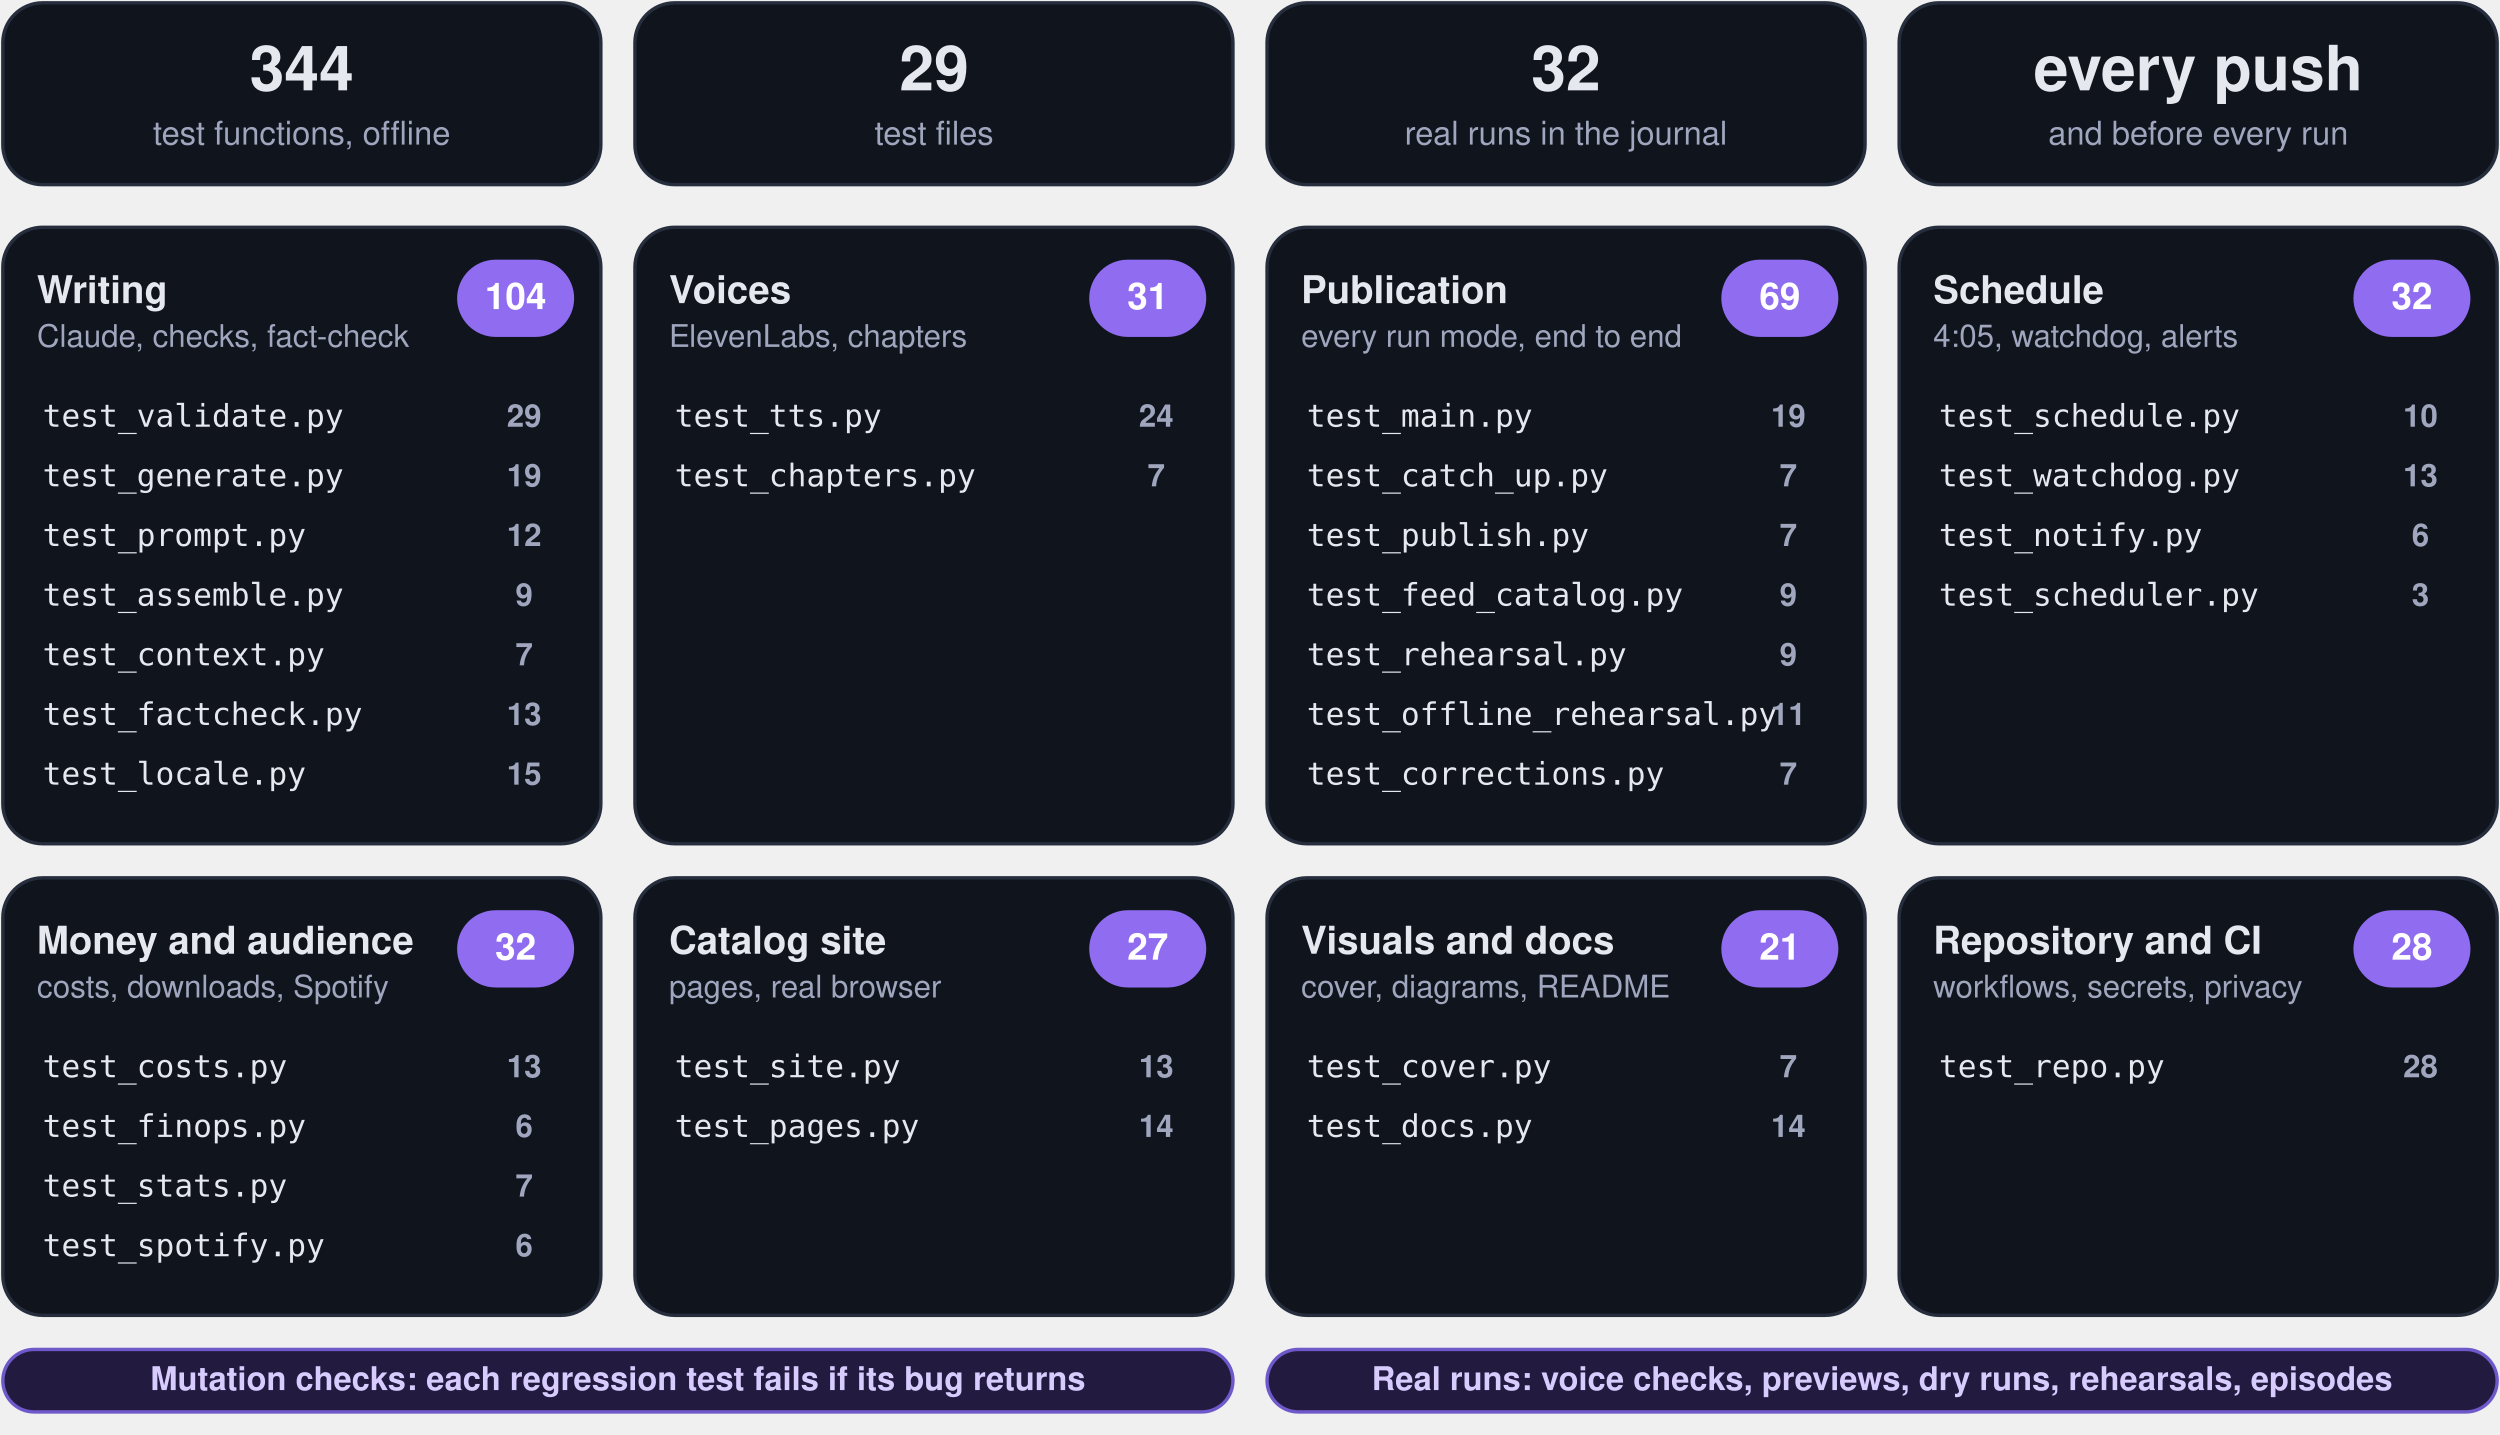
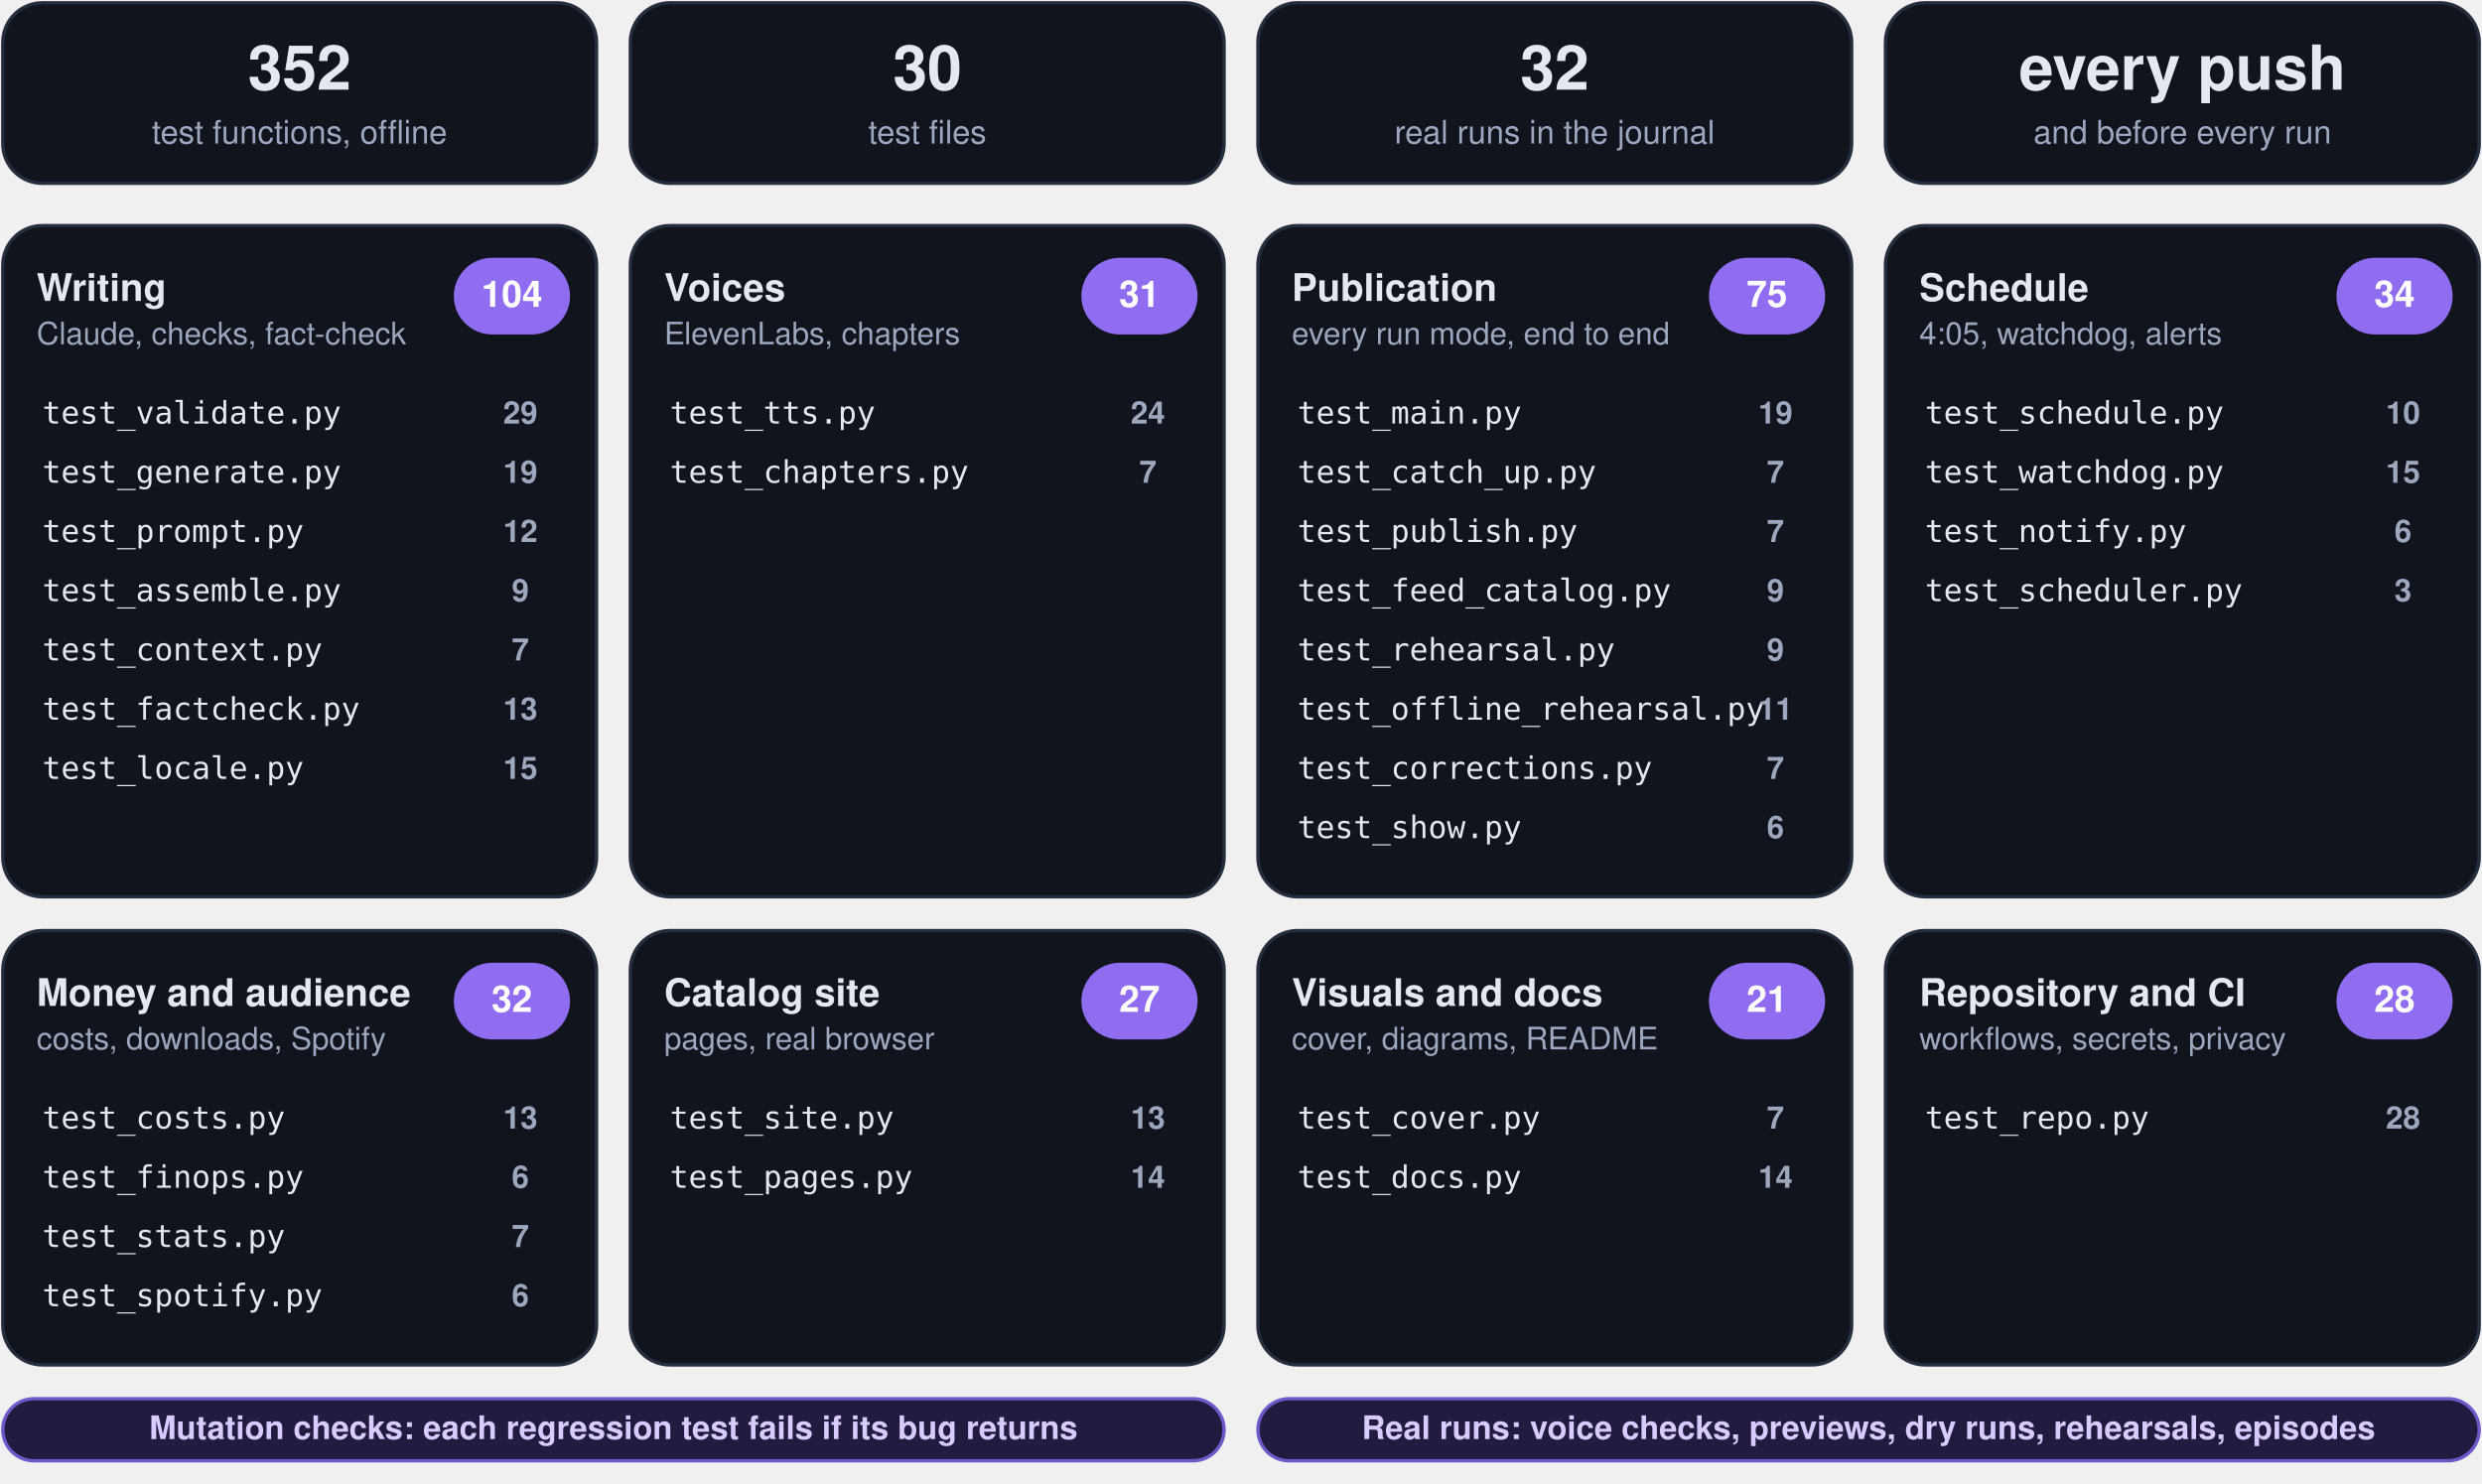
- <svg xmlns="http://www.w3.org/2000/svg" viewBox="0 0 880 505" width="880" height="505" role="img" aria-label="Test plan: 344 offline tests in 29 files">
+ <svg xmlns="http://www.w3.org/2000/svg" viewBox="0 0 880 526" width="880" height="526" role="img" aria-label="Test plan: 352 offline tests in 30 files">
  <g class="box">
    <rect x="1.0" y="1.0" width="210.5" height="64.0" rx="14" fill="#0f141d" stroke="#262d3d" stroke-width="1.2" class="frame" />
-     <text x="106.2" y="31.8" font-family="-apple-system, BlinkMacSystemFont, 'Segoe UI', Helvetica, Arial, sans-serif" font-size="22" font-weight="750" fill="#e6e8f0" text-anchor="middle">344</text>
+     <text x="106.2" y="31.8" font-family="-apple-system, BlinkMacSystemFont, 'Segoe UI', Helvetica, Arial, sans-serif" font-size="22" font-weight="750" fill="#e6e8f0" text-anchor="middle">352</text>
    <text x="106.2" y="50.9" font-family="-apple-system, BlinkMacSystemFont, 'Segoe UI', Helvetica, Arial, sans-serif" font-size="11.5" font-weight="500" fill="#a0a6bd" text-anchor="middle">test functions, offline</text>
  </g>
  <g class="box">
    <rect x="223.5" y="1.0" width="210.5" height="64.0" rx="14" fill="#0f141d" stroke="#262d3d" stroke-width="1.2" class="frame" />
-     <text x="328.8" y="31.8" font-family="-apple-system, BlinkMacSystemFont, 'Segoe UI', Helvetica, Arial, sans-serif" font-size="22" font-weight="750" fill="#e6e8f0" text-anchor="middle">29</text>
+     <text x="328.8" y="31.8" font-family="-apple-system, BlinkMacSystemFont, 'Segoe UI', Helvetica, Arial, sans-serif" font-size="22" font-weight="750" fill="#e6e8f0" text-anchor="middle">30</text>
    <text x="328.8" y="50.9" font-family="-apple-system, BlinkMacSystemFont, 'Segoe UI', Helvetica, Arial, sans-serif" font-size="11.5" font-weight="500" fill="#a0a6bd" text-anchor="middle">test files</text>
  </g>
  <g class="box">
    <rect x="446.0" y="1.0" width="210.5" height="64.0" rx="14" fill="#0f141d" stroke="#262d3d" stroke-width="1.2" class="frame" />
    <text x="551.2" y="31.8" font-family="-apple-system, BlinkMacSystemFont, 'Segoe UI', Helvetica, Arial, sans-serif" font-size="22" font-weight="750" fill="#e6e8f0" text-anchor="middle">32</text>
    <text x="551.2" y="50.9" font-family="-apple-system, BlinkMacSystemFont, 'Segoe UI', Helvetica, Arial, sans-serif" font-size="11.5" font-weight="500" fill="#a0a6bd" text-anchor="middle">real runs in the journal</text>
  </g>
  <g class="box">
    <rect x="668.5" y="1.0" width="210.5" height="64.0" rx="14" fill="#0f141d" stroke="#262d3d" stroke-width="1.2" class="frame" />
    <text x="773.8" y="31.8" font-family="-apple-system, BlinkMacSystemFont, 'Segoe UI', Helvetica, Arial, sans-serif" font-size="22" font-weight="750" fill="#e6e8f0" text-anchor="middle">every push</text>
    <text x="773.8" y="50.9" font-family="-apple-system, BlinkMacSystemFont, 'Segoe UI', Helvetica, Arial, sans-serif" font-size="11.5" font-weight="500" fill="#a0a6bd" text-anchor="middle">and before every run</text>
  </g>
-   <rect x="1.0" y="80.0" width="210.5" height="217.0" rx="14" fill="#0f141d" stroke="#262d3d" stroke-width="1.2" />
+   <rect x="1.0" y="80.0" width="210.5" height="238.0" rx="14" fill="#0f141d" stroke="#262d3d" stroke-width="1.2" />
  <g class="box">
    <rect x="9.0" y="90.0" width="152.5" height="40.0" rx="12" fill="none" stroke="none" stroke-width="1.2" class="frame" />
    <text x="13.0" y="106.7" font-family="-apple-system, BlinkMacSystemFont, 'Segoe UI', Helvetica, Arial, sans-serif" font-size="13.5" font-weight="700" fill="#e6e8f0" text-anchor="start">Writing</text>
    <text x="13.0" y="122.1" font-family="-apple-system, BlinkMacSystemFont, 'Segoe UI', Helvetica, Arial, sans-serif" font-size="11" font-weight="400" fill="#a0a6bd" text-anchor="start">Claude, checks, fact-check</text>
  </g>
  <g class="box">
    <rect x="161.5" y="92.0" width="40.0" height="26.0" rx="13" fill="#8f6cf0" stroke="#8f6cf0" stroke-width="1.2" class="frame" />
    <text x="181.5" y="108.8" font-family="-apple-system, BlinkMacSystemFont, 'Segoe UI', Helvetica, Arial, sans-serif" font-size="13" font-weight="700" fill="#ffffff" text-anchor="middle">104</text>
  </g>
  <g class="box">
    <rect x="11.0" y="138.0" width="190.5" height="18.0" rx="12" fill="none" stroke="none" stroke-width="1.2" class="frame" />
    <text x="15.0" y="150.2" font-family="ui-monospace, SFMono-Regular, Menlo, Consolas, monospace" font-size="11" font-weight="500" fill="#e6e8f0" text-anchor="start">test_validate.py</text>
  </g>
  <g class="box">
    <rect x="167.5" y="138.0" width="34.0" height="18.0" rx="12" fill="none" stroke="none" stroke-width="1.2" class="frame" />
    <text x="184.5" y="150.2" font-family="-apple-system, BlinkMacSystemFont, 'Segoe UI', Helvetica, Arial, sans-serif" font-size="11" font-weight="700" fill="#a0a6bd" text-anchor="middle">29</text>
  </g>
  <g class="box">
    <rect x="11.0" y="159.0" width="190.5" height="18.0" rx="12" fill="none" stroke="none" stroke-width="1.2" class="frame" />
    <text x="15.0" y="171.2" font-family="ui-monospace, SFMono-Regular, Menlo, Consolas, monospace" font-size="11" font-weight="500" fill="#e6e8f0" text-anchor="start">test_generate.py</text>
  </g>
  <g class="box">
    <rect x="167.5" y="159.0" width="34.0" height="18.0" rx="12" fill="none" stroke="none" stroke-width="1.2" class="frame" />
    <text x="184.5" y="171.2" font-family="-apple-system, BlinkMacSystemFont, 'Segoe UI', Helvetica, Arial, sans-serif" font-size="11" font-weight="700" fill="#a0a6bd" text-anchor="middle">19</text>
  </g>
  <g class="box">
    <rect x="11.0" y="180.0" width="190.5" height="18.0" rx="12" fill="none" stroke="none" stroke-width="1.2" class="frame" />
    <text x="15.0" y="192.2" font-family="ui-monospace, SFMono-Regular, Menlo, Consolas, monospace" font-size="11" font-weight="500" fill="#e6e8f0" text-anchor="start">test_prompt.py</text>
  </g>
  <g class="box">
    <rect x="167.5" y="180.0" width="34.0" height="18.0" rx="12" fill="none" stroke="none" stroke-width="1.2" class="frame" />
    <text x="184.5" y="192.2" font-family="-apple-system, BlinkMacSystemFont, 'Segoe UI', Helvetica, Arial, sans-serif" font-size="11" font-weight="700" fill="#a0a6bd" text-anchor="middle">12</text>
  </g>
  <g class="box">
    <rect x="11.0" y="201.0" width="190.5" height="18.0" rx="12" fill="none" stroke="none" stroke-width="1.2" class="frame" />
    <text x="15.0" y="213.2" font-family="ui-monospace, SFMono-Regular, Menlo, Consolas, monospace" font-size="11" font-weight="500" fill="#e6e8f0" text-anchor="start">test_assemble.py</text>
  </g>
  <g class="box">
    <rect x="167.5" y="201.0" width="34.0" height="18.0" rx="12" fill="none" stroke="none" stroke-width="1.2" class="frame" />
    <text x="184.5" y="213.2" font-family="-apple-system, BlinkMacSystemFont, 'Segoe UI', Helvetica, Arial, sans-serif" font-size="11" font-weight="700" fill="#a0a6bd" text-anchor="middle">9</text>
  </g>
  <g class="box">
    <rect x="11.0" y="222.0" width="190.5" height="18.0" rx="12" fill="none" stroke="none" stroke-width="1.2" class="frame" />
    <text x="15.0" y="234.2" font-family="ui-monospace, SFMono-Regular, Menlo, Consolas, monospace" font-size="11" font-weight="500" fill="#e6e8f0" text-anchor="start">test_context.py</text>
  </g>
  <g class="box">
    <rect x="167.5" y="222.0" width="34.0" height="18.0" rx="12" fill="none" stroke="none" stroke-width="1.2" class="frame" />
    <text x="184.5" y="234.2" font-family="-apple-system, BlinkMacSystemFont, 'Segoe UI', Helvetica, Arial, sans-serif" font-size="11" font-weight="700" fill="#a0a6bd" text-anchor="middle">7</text>
  </g>
  <g class="box">
    <rect x="11.0" y="243.0" width="190.5" height="18.0" rx="12" fill="none" stroke="none" stroke-width="1.2" class="frame" />
    <text x="15.0" y="255.2" font-family="ui-monospace, SFMono-Regular, Menlo, Consolas, monospace" font-size="11" font-weight="500" fill="#e6e8f0" text-anchor="start">test_factcheck.py</text>
  </g>
  <g class="box">
    <rect x="167.5" y="243.0" width="34.0" height="18.0" rx="12" fill="none" stroke="none" stroke-width="1.2" class="frame" />
    <text x="184.5" y="255.2" font-family="-apple-system, BlinkMacSystemFont, 'Segoe UI', Helvetica, Arial, sans-serif" font-size="11" font-weight="700" fill="#a0a6bd" text-anchor="middle">13</text>
  </g>
  <g class="box">
    <rect x="11.0" y="264.0" width="190.5" height="18.0" rx="12" fill="none" stroke="none" stroke-width="1.2" class="frame" />
    <text x="15.0" y="276.2" font-family="ui-monospace, SFMono-Regular, Menlo, Consolas, monospace" font-size="11" font-weight="500" fill="#e6e8f0" text-anchor="start">test_locale.py</text>
  </g>
  <g class="box">
    <rect x="167.5" y="264.0" width="34.0" height="18.0" rx="12" fill="none" stroke="none" stroke-width="1.2" class="frame" />
    <text x="184.5" y="276.2" font-family="-apple-system, BlinkMacSystemFont, 'Segoe UI', Helvetica, Arial, sans-serif" font-size="11" font-weight="700" fill="#a0a6bd" text-anchor="middle">15</text>
  </g>
-   <rect x="223.5" y="80.0" width="210.5" height="217.0" rx="14" fill="#0f141d" stroke="#262d3d" stroke-width="1.2" />
+   <rect x="223.5" y="80.0" width="210.5" height="238.0" rx="14" fill="#0f141d" stroke="#262d3d" stroke-width="1.2" />
  <g class="box">
    <rect x="231.5" y="90.0" width="152.5" height="40.0" rx="12" fill="none" stroke="none" stroke-width="1.2" class="frame" />
    <text x="235.5" y="106.7" font-family="-apple-system, BlinkMacSystemFont, 'Segoe UI', Helvetica, Arial, sans-serif" font-size="13.5" font-weight="700" fill="#e6e8f0" text-anchor="start">Voices</text>
    <text x="235.5" y="122.1" font-family="-apple-system, BlinkMacSystemFont, 'Segoe UI', Helvetica, Arial, sans-serif" font-size="11" font-weight="400" fill="#a0a6bd" text-anchor="start">ElevenLabs, chapters</text>
  </g>
  <g class="box">
    <rect x="384.0" y="92.0" width="40.0" height="26.0" rx="13" fill="#8f6cf0" stroke="#8f6cf0" stroke-width="1.2" class="frame" />
    <text x="404.0" y="108.8" font-family="-apple-system, BlinkMacSystemFont, 'Segoe UI', Helvetica, Arial, sans-serif" font-size="13" font-weight="700" fill="#ffffff" text-anchor="middle">31</text>
  </g>
  <g class="box">
    <rect x="233.5" y="138.0" width="190.5" height="18.0" rx="12" fill="none" stroke="none" stroke-width="1.2" class="frame" />
    <text x="237.5" y="150.2" font-family="ui-monospace, SFMono-Regular, Menlo, Consolas, monospace" font-size="11" font-weight="500" fill="#e6e8f0" text-anchor="start">test_tts.py</text>
  </g>
  <g class="box">
    <rect x="390.0" y="138.0" width="34.0" height="18.0" rx="12" fill="none" stroke="none" stroke-width="1.2" class="frame" />
    <text x="407.0" y="150.2" font-family="-apple-system, BlinkMacSystemFont, 'Segoe UI', Helvetica, Arial, sans-serif" font-size="11" font-weight="700" fill="#a0a6bd" text-anchor="middle">24</text>
  </g>
  <g class="box">
    <rect x="233.5" y="159.0" width="190.5" height="18.0" rx="12" fill="none" stroke="none" stroke-width="1.2" class="frame" />
    <text x="237.5" y="171.2" font-family="ui-monospace, SFMono-Regular, Menlo, Consolas, monospace" font-size="11" font-weight="500" fill="#e6e8f0" text-anchor="start">test_chapters.py</text>
  </g>
  <g class="box">
    <rect x="390.0" y="159.0" width="34.0" height="18.0" rx="12" fill="none" stroke="none" stroke-width="1.2" class="frame" />
    <text x="407.0" y="171.2" font-family="-apple-system, BlinkMacSystemFont, 'Segoe UI', Helvetica, Arial, sans-serif" font-size="11" font-weight="700" fill="#a0a6bd" text-anchor="middle">7</text>
  </g>
-   <rect x="446.0" y="80.0" width="210.5" height="217.0" rx="14" fill="#0f141d" stroke="#262d3d" stroke-width="1.2" />
+   <rect x="446.0" y="80.0" width="210.5" height="238.0" rx="14" fill="#0f141d" stroke="#262d3d" stroke-width="1.2" />
  <g class="box">
    <rect x="454.0" y="90.0" width="152.5" height="40.0" rx="12" fill="none" stroke="none" stroke-width="1.2" class="frame" />
    <text x="458.0" y="106.7" font-family="-apple-system, BlinkMacSystemFont, 'Segoe UI', Helvetica, Arial, sans-serif" font-size="13.5" font-weight="700" fill="#e6e8f0" text-anchor="start">Publication</text>
    <text x="458.0" y="122.1" font-family="-apple-system, BlinkMacSystemFont, 'Segoe UI', Helvetica, Arial, sans-serif" font-size="11" font-weight="400" fill="#a0a6bd" text-anchor="start">every run mode, end to end</text>
  </g>
  <g class="box">
    <rect x="606.5" y="92.0" width="40.0" height="26.0" rx="13" fill="#8f6cf0" stroke="#8f6cf0" stroke-width="1.2" class="frame" />
-     <text x="626.5" y="108.8" font-family="-apple-system, BlinkMacSystemFont, 'Segoe UI', Helvetica, Arial, sans-serif" font-size="13" font-weight="700" fill="#ffffff" text-anchor="middle">69</text>
+     <text x="626.5" y="108.8" font-family="-apple-system, BlinkMacSystemFont, 'Segoe UI', Helvetica, Arial, sans-serif" font-size="13" font-weight="700" fill="#ffffff" text-anchor="middle">75</text>
  </g>
  <g class="box">
    <rect x="456.0" y="138.0" width="190.5" height="18.0" rx="12" fill="none" stroke="none" stroke-width="1.2" class="frame" />
    <text x="460.0" y="150.2" font-family="ui-monospace, SFMono-Regular, Menlo, Consolas, monospace" font-size="11" font-weight="500" fill="#e6e8f0" text-anchor="start">test_main.py</text>
  </g>
  <g class="box">
    <rect x="612.5" y="138.0" width="34.0" height="18.0" rx="12" fill="none" stroke="none" stroke-width="1.2" class="frame" />
    <text x="629.5" y="150.2" font-family="-apple-system, BlinkMacSystemFont, 'Segoe UI', Helvetica, Arial, sans-serif" font-size="11" font-weight="700" fill="#a0a6bd" text-anchor="middle">19</text>
  </g>
  <g class="box">
    <rect x="456.0" y="159.0" width="190.5" height="18.0" rx="12" fill="none" stroke="none" stroke-width="1.2" class="frame" />
    <text x="460.0" y="171.2" font-family="ui-monospace, SFMono-Regular, Menlo, Consolas, monospace" font-size="11" font-weight="500" fill="#e6e8f0" text-anchor="start">test_catch_up.py</text>
  </g>
  <g class="box">
    <rect x="612.5" y="159.0" width="34.0" height="18.0" rx="12" fill="none" stroke="none" stroke-width="1.2" class="frame" />
    <text x="629.5" y="171.2" font-family="-apple-system, BlinkMacSystemFont, 'Segoe UI', Helvetica, Arial, sans-serif" font-size="11" font-weight="700" fill="#a0a6bd" text-anchor="middle">7</text>
  </g>
  <g class="box">
    <rect x="456.0" y="180.0" width="190.5" height="18.0" rx="12" fill="none" stroke="none" stroke-width="1.2" class="frame" />
    <text x="460.0" y="192.2" font-family="ui-monospace, SFMono-Regular, Menlo, Consolas, monospace" font-size="11" font-weight="500" fill="#e6e8f0" text-anchor="start">test_publish.py</text>
  </g>
  <g class="box">
    <rect x="612.5" y="180.0" width="34.0" height="18.0" rx="12" fill="none" stroke="none" stroke-width="1.2" class="frame" />
    <text x="629.5" y="192.2" font-family="-apple-system, BlinkMacSystemFont, 'Segoe UI', Helvetica, Arial, sans-serif" font-size="11" font-weight="700" fill="#a0a6bd" text-anchor="middle">7</text>
  </g>
  <g class="box">
    <rect x="456.0" y="201.0" width="190.5" height="18.0" rx="12" fill="none" stroke="none" stroke-width="1.2" class="frame" />
    <text x="460.0" y="213.2" font-family="ui-monospace, SFMono-Regular, Menlo, Consolas, monospace" font-size="11" font-weight="500" fill="#e6e8f0" text-anchor="start">test_feed_catalog.py</text>
  </g>
  <g class="box">
    <rect x="612.5" y="201.0" width="34.0" height="18.0" rx="12" fill="none" stroke="none" stroke-width="1.2" class="frame" />
    <text x="629.5" y="213.2" font-family="-apple-system, BlinkMacSystemFont, 'Segoe UI', Helvetica, Arial, sans-serif" font-size="11" font-weight="700" fill="#a0a6bd" text-anchor="middle">9</text>
  </g>
  <g class="box">
    <rect x="456.0" y="222.0" width="190.5" height="18.0" rx="12" fill="none" stroke="none" stroke-width="1.2" class="frame" />
    <text x="460.0" y="234.2" font-family="ui-monospace, SFMono-Regular, Menlo, Consolas, monospace" font-size="11" font-weight="500" fill="#e6e8f0" text-anchor="start">test_rehearsal.py</text>
  </g>
  <g class="box">
    <rect x="612.5" y="222.0" width="34.0" height="18.0" rx="12" fill="none" stroke="none" stroke-width="1.2" class="frame" />
    <text x="629.5" y="234.2" font-family="-apple-system, BlinkMacSystemFont, 'Segoe UI', Helvetica, Arial, sans-serif" font-size="11" font-weight="700" fill="#a0a6bd" text-anchor="middle">9</text>
  </g>
  <g class="box">
    <rect x="456.0" y="243.0" width="190.5" height="18.0" rx="12" fill="none" stroke="none" stroke-width="1.2" class="frame" />
    <text x="460.0" y="255.2" font-family="ui-monospace, SFMono-Regular, Menlo, Consolas, monospace" font-size="11" font-weight="500" fill="#e6e8f0" text-anchor="start">test_offline_rehearsal.py</text>
  </g>
  <g class="box">
    <rect x="612.5" y="243.0" width="34.0" height="18.0" rx="12" fill="none" stroke="none" stroke-width="1.2" class="frame" />
    <text x="629.5" y="255.2" font-family="-apple-system, BlinkMacSystemFont, 'Segoe UI', Helvetica, Arial, sans-serif" font-size="11" font-weight="700" fill="#a0a6bd" text-anchor="middle">11</text>
  </g>
  <g class="box">
    <rect x="456.0" y="264.0" width="190.5" height="18.0" rx="12" fill="none" stroke="none" stroke-width="1.2" class="frame" />
    <text x="460.0" y="276.2" font-family="ui-monospace, SFMono-Regular, Menlo, Consolas, monospace" font-size="11" font-weight="500" fill="#e6e8f0" text-anchor="start">test_corrections.py</text>
  </g>
  <g class="box">
    <rect x="612.5" y="264.0" width="34.0" height="18.0" rx="12" fill="none" stroke="none" stroke-width="1.2" class="frame" />
    <text x="629.5" y="276.2" font-family="-apple-system, BlinkMacSystemFont, 'Segoe UI', Helvetica, Arial, sans-serif" font-size="11" font-weight="700" fill="#a0a6bd" text-anchor="middle">7</text>
  </g>
-   <rect x="668.5" y="80.0" width="210.5" height="217.0" rx="14" fill="#0f141d" stroke="#262d3d" stroke-width="1.2" />
+   <g class="box">
+     <rect x="456.0" y="285.0" width="190.5" height="18.0" rx="12" fill="none" stroke="none" stroke-width="1.2" class="frame" />
+     <text x="460.0" y="297.2" font-family="ui-monospace, SFMono-Regular, Menlo, Consolas, monospace" font-size="11" font-weight="500" fill="#e6e8f0" text-anchor="start">test_show.py</text>
+   </g>
+   <g class="box">
+     <rect x="612.5" y="285.0" width="34.0" height="18.0" rx="12" fill="none" stroke="none" stroke-width="1.2" class="frame" />
+     <text x="629.5" y="297.2" font-family="-apple-system, BlinkMacSystemFont, 'Segoe UI', Helvetica, Arial, sans-serif" font-size="11" font-weight="700" fill="#a0a6bd" text-anchor="middle">6</text>
+   </g>
+   <rect x="668.5" y="80.0" width="210.5" height="238.0" rx="14" fill="#0f141d" stroke="#262d3d" stroke-width="1.2" />
  <g class="box">
    <rect x="676.5" y="90.0" width="152.5" height="40.0" rx="12" fill="none" stroke="none" stroke-width="1.2" class="frame" />
    <text x="680.5" y="106.7" font-family="-apple-system, BlinkMacSystemFont, 'Segoe UI', Helvetica, Arial, sans-serif" font-size="13.5" font-weight="700" fill="#e6e8f0" text-anchor="start">Schedule</text>
    <text x="680.5" y="122.1" font-family="-apple-system, BlinkMacSystemFont, 'Segoe UI', Helvetica, Arial, sans-serif" font-size="11" font-weight="400" fill="#a0a6bd" text-anchor="start">4:05, watchdog, alerts</text>
  </g>
  <g class="box">
    <rect x="829.0" y="92.0" width="40.0" height="26.0" rx="13" fill="#8f6cf0" stroke="#8f6cf0" stroke-width="1.2" class="frame" />
-     <text x="849.0" y="108.8" font-family="-apple-system, BlinkMacSystemFont, 'Segoe UI', Helvetica, Arial, sans-serif" font-size="13" font-weight="700" fill="#ffffff" text-anchor="middle">32</text>
+     <text x="849.0" y="108.8" font-family="-apple-system, BlinkMacSystemFont, 'Segoe UI', Helvetica, Arial, sans-serif" font-size="13" font-weight="700" fill="#ffffff" text-anchor="middle">34</text>
  </g>
  <g class="box">
    <rect x="678.5" y="138.0" width="190.5" height="18.0" rx="12" fill="none" stroke="none" stroke-width="1.2" class="frame" />
    <text x="682.5" y="150.2" font-family="ui-monospace, SFMono-Regular, Menlo, Consolas, monospace" font-size="11" font-weight="500" fill="#e6e8f0" text-anchor="start">test_schedule.py</text>
  </g>
  <g class="box">
    <rect x="835.0" y="138.0" width="34.0" height="18.0" rx="12" fill="none" stroke="none" stroke-width="1.2" class="frame" />
    <text x="852.0" y="150.2" font-family="-apple-system, BlinkMacSystemFont, 'Segoe UI', Helvetica, Arial, sans-serif" font-size="11" font-weight="700" fill="#a0a6bd" text-anchor="middle">10</text>
  </g>
  <g class="box">
    <rect x="678.5" y="159.0" width="190.5" height="18.0" rx="12" fill="none" stroke="none" stroke-width="1.2" class="frame" />
    <text x="682.5" y="171.2" font-family="ui-monospace, SFMono-Regular, Menlo, Consolas, monospace" font-size="11" font-weight="500" fill="#e6e8f0" text-anchor="start">test_watchdog.py</text>
  </g>
  <g class="box">
    <rect x="835.0" y="159.0" width="34.0" height="18.0" rx="12" fill="none" stroke="none" stroke-width="1.2" class="frame" />
-     <text x="852.0" y="171.2" font-family="-apple-system, BlinkMacSystemFont, 'Segoe UI', Helvetica, Arial, sans-serif" font-size="11" font-weight="700" fill="#a0a6bd" text-anchor="middle">13</text>
+     <text x="852.0" y="171.2" font-family="-apple-system, BlinkMacSystemFont, 'Segoe UI', Helvetica, Arial, sans-serif" font-size="11" font-weight="700" fill="#a0a6bd" text-anchor="middle">15</text>
  </g>
  <g class="box">
    <rect x="678.5" y="180.0" width="190.5" height="18.0" rx="12" fill="none" stroke="none" stroke-width="1.2" class="frame" />
    <text x="682.5" y="192.2" font-family="ui-monospace, SFMono-Regular, Menlo, Consolas, monospace" font-size="11" font-weight="500" fill="#e6e8f0" text-anchor="start">test_notify.py</text>
  </g>
  <g class="box">
    <rect x="835.0" y="180.0" width="34.0" height="18.0" rx="12" fill="none" stroke="none" stroke-width="1.2" class="frame" />
    <text x="852.0" y="192.2" font-family="-apple-system, BlinkMacSystemFont, 'Segoe UI', Helvetica, Arial, sans-serif" font-size="11" font-weight="700" fill="#a0a6bd" text-anchor="middle">6</text>
  </g>
  <g class="box">
    <rect x="678.5" y="201.0" width="190.5" height="18.0" rx="12" fill="none" stroke="none" stroke-width="1.2" class="frame" />
    <text x="682.5" y="213.2" font-family="ui-monospace, SFMono-Regular, Menlo, Consolas, monospace" font-size="11" font-weight="500" fill="#e6e8f0" text-anchor="start">test_scheduler.py</text>
  </g>
  <g class="box">
    <rect x="835.0" y="201.0" width="34.0" height="18.0" rx="12" fill="none" stroke="none" stroke-width="1.2" class="frame" />
    <text x="852.0" y="213.2" font-family="-apple-system, BlinkMacSystemFont, 'Segoe UI', Helvetica, Arial, sans-serif" font-size="11" font-weight="700" fill="#a0a6bd" text-anchor="middle">3</text>
  </g>
-   <rect x="1.0" y="309.0" width="210.5" height="154.0" rx="14" fill="#0f141d" stroke="#262d3d" stroke-width="1.2" />
-   <g class="box">
-     <rect x="9.0" y="319.0" width="152.5" height="40.0" rx="12" fill="none" stroke="none" stroke-width="1.2" class="frame" />
-     <text x="13.0" y="335.7" font-family="-apple-system, BlinkMacSystemFont, 'Segoe UI', Helvetica, Arial, sans-serif" font-size="13.5" font-weight="700" fill="#e6e8f0" text-anchor="start">Money and audience</text>
-     <text x="13.0" y="351.1" font-family="-apple-system, BlinkMacSystemFont, 'Segoe UI', Helvetica, Arial, sans-serif" font-size="11" font-weight="400" fill="#a0a6bd" text-anchor="start">costs, downloads, Spotify</text>
-   </g>
-   <g class="box">
-     <rect x="161.5" y="321.0" width="40.0" height="26.0" rx="13" fill="#8f6cf0" stroke="#8f6cf0" stroke-width="1.2" class="frame" />
-     <text x="181.5" y="337.8" font-family="-apple-system, BlinkMacSystemFont, 'Segoe UI', Helvetica, Arial, sans-serif" font-size="13" font-weight="700" fill="#ffffff" text-anchor="middle">32</text>
-   </g>
-   <g class="box">
-     <rect x="11.0" y="367.0" width="190.5" height="18.0" rx="12" fill="none" stroke="none" stroke-width="1.2" class="frame" />
-     <text x="15.0" y="379.2" font-family="ui-monospace, SFMono-Regular, Menlo, Consolas, monospace" font-size="11" font-weight="500" fill="#e6e8f0" text-anchor="start">test_costs.py</text>
-   </g>
-   <g class="box">
-     <rect x="167.5" y="367.0" width="34.0" height="18.0" rx="12" fill="none" stroke="none" stroke-width="1.2" class="frame" />
-     <text x="184.5" y="379.2" font-family="-apple-system, BlinkMacSystemFont, 'Segoe UI', Helvetica, Arial, sans-serif" font-size="11" font-weight="700" fill="#a0a6bd" text-anchor="middle">13</text>
+   <rect x="1.0" y="330.0" width="210.5" height="154.0" rx="14" fill="#0f141d" stroke="#262d3d" stroke-width="1.2" />
+   <g class="box">
+     <rect x="9.0" y="340.0" width="152.5" height="40.0" rx="12" fill="none" stroke="none" stroke-width="1.2" class="frame" />
+     <text x="13.0" y="356.7" font-family="-apple-system, BlinkMacSystemFont, 'Segoe UI', Helvetica, Arial, sans-serif" font-size="13.5" font-weight="700" fill="#e6e8f0" text-anchor="start">Money and audience</text>
+     <text x="13.0" y="372.1" font-family="-apple-system, BlinkMacSystemFont, 'Segoe UI', Helvetica, Arial, sans-serif" font-size="11" font-weight="400" fill="#a0a6bd" text-anchor="start">costs, downloads, Spotify</text>
+   </g>
+   <g class="box">
+     <rect x="161.5" y="342.0" width="40.0" height="26.0" rx="13" fill="#8f6cf0" stroke="#8f6cf0" stroke-width="1.2" class="frame" />
+     <text x="181.5" y="358.8" font-family="-apple-system, BlinkMacSystemFont, 'Segoe UI', Helvetica, Arial, sans-serif" font-size="13" font-weight="700" fill="#ffffff" text-anchor="middle">32</text>
  </g>
  <g class="box">
    <rect x="11.0" y="388.0" width="190.5" height="18.0" rx="12" fill="none" stroke="none" stroke-width="1.2" class="frame" />
-     <text x="15.0" y="400.2" font-family="ui-monospace, SFMono-Regular, Menlo, Consolas, monospace" font-size="11" font-weight="500" fill="#e6e8f0" text-anchor="start">test_finops.py</text>
+     <text x="15.0" y="400.2" font-family="ui-monospace, SFMono-Regular, Menlo, Consolas, monospace" font-size="11" font-weight="500" fill="#e6e8f0" text-anchor="start">test_costs.py</text>
  </g>
  <g class="box">
    <rect x="167.5" y="388.0" width="34.0" height="18.0" rx="12" fill="none" stroke="none" stroke-width="1.2" class="frame" />
-     <text x="184.5" y="400.2" font-family="-apple-system, BlinkMacSystemFont, 'Segoe UI', Helvetica, Arial, sans-serif" font-size="11" font-weight="700" fill="#a0a6bd" text-anchor="middle">6</text>
+     <text x="184.5" y="400.2" font-family="-apple-system, BlinkMacSystemFont, 'Segoe UI', Helvetica, Arial, sans-serif" font-size="11" font-weight="700" fill="#a0a6bd" text-anchor="middle">13</text>
  </g>
  <g class="box">
    <rect x="11.0" y="409.0" width="190.5" height="18.0" rx="12" fill="none" stroke="none" stroke-width="1.2" class="frame" />
-     <text x="15.0" y="421.2" font-family="ui-monospace, SFMono-Regular, Menlo, Consolas, monospace" font-size="11" font-weight="500" fill="#e6e8f0" text-anchor="start">test_stats.py</text>
+     <text x="15.0" y="421.2" font-family="ui-monospace, SFMono-Regular, Menlo, Consolas, monospace" font-size="11" font-weight="500" fill="#e6e8f0" text-anchor="start">test_finops.py</text>
  </g>
  <g class="box">
    <rect x="167.5" y="409.0" width="34.0" height="18.0" rx="12" fill="none" stroke="none" stroke-width="1.2" class="frame" />
-     <text x="184.5" y="421.2" font-family="-apple-system, BlinkMacSystemFont, 'Segoe UI', Helvetica, Arial, sans-serif" font-size="11" font-weight="700" fill="#a0a6bd" text-anchor="middle">7</text>
+     <text x="184.5" y="421.2" font-family="-apple-system, BlinkMacSystemFont, 'Segoe UI', Helvetica, Arial, sans-serif" font-size="11" font-weight="700" fill="#a0a6bd" text-anchor="middle">6</text>
  </g>
  <g class="box">
    <rect x="11.0" y="430.0" width="190.5" height="18.0" rx="12" fill="none" stroke="none" stroke-width="1.2" class="frame" />
-     <text x="15.0" y="442.2" font-family="ui-monospace, SFMono-Regular, Menlo, Consolas, monospace" font-size="11" font-weight="500" fill="#e6e8f0" text-anchor="start">test_spotify.py</text>
+     <text x="15.0" y="442.2" font-family="ui-monospace, SFMono-Regular, Menlo, Consolas, monospace" font-size="11" font-weight="500" fill="#e6e8f0" text-anchor="start">test_stats.py</text>
  </g>
  <g class="box">
    <rect x="167.5" y="430.0" width="34.0" height="18.0" rx="12" fill="none" stroke="none" stroke-width="1.2" class="frame" />
-     <text x="184.5" y="442.2" font-family="-apple-system, BlinkMacSystemFont, 'Segoe UI', Helvetica, Arial, sans-serif" font-size="11" font-weight="700" fill="#a0a6bd" text-anchor="middle">6</text>
-   </g>
-   <rect x="223.5" y="309.0" width="210.5" height="154.0" rx="14" fill="#0f141d" stroke="#262d3d" stroke-width="1.2" />
-   <g class="box">
-     <rect x="231.5" y="319.0" width="152.5" height="40.0" rx="12" fill="none" stroke="none" stroke-width="1.2" class="frame" />
-     <text x="235.5" y="335.7" font-family="-apple-system, BlinkMacSystemFont, 'Segoe UI', Helvetica, Arial, sans-serif" font-size="13.5" font-weight="700" fill="#e6e8f0" text-anchor="start">Catalog site</text>
-     <text x="235.5" y="351.1" font-family="-apple-system, BlinkMacSystemFont, 'Segoe UI', Helvetica, Arial, sans-serif" font-size="11" font-weight="400" fill="#a0a6bd" text-anchor="start">pages, real browser</text>
-   </g>
-   <g class="box">
-     <rect x="384.0" y="321.0" width="40.0" height="26.0" rx="13" fill="#8f6cf0" stroke="#8f6cf0" stroke-width="1.2" class="frame" />
-     <text x="404.0" y="337.8" font-family="-apple-system, BlinkMacSystemFont, 'Segoe UI', Helvetica, Arial, sans-serif" font-size="13" font-weight="700" fill="#ffffff" text-anchor="middle">27</text>
-   </g>
-   <g class="box">
-     <rect x="233.5" y="367.0" width="190.5" height="18.0" rx="12" fill="none" stroke="none" stroke-width="1.2" class="frame" />
-     <text x="237.5" y="379.2" font-family="ui-monospace, SFMono-Regular, Menlo, Consolas, monospace" font-size="11" font-weight="500" fill="#e6e8f0" text-anchor="start">test_site.py</text>
-   </g>
-   <g class="box">
-     <rect x="390.0" y="367.0" width="34.0" height="18.0" rx="12" fill="none" stroke="none" stroke-width="1.2" class="frame" />
-     <text x="407.0" y="379.2" font-family="-apple-system, BlinkMacSystemFont, 'Segoe UI', Helvetica, Arial, sans-serif" font-size="11" font-weight="700" fill="#a0a6bd" text-anchor="middle">13</text>
+     <text x="184.5" y="442.2" font-family="-apple-system, BlinkMacSystemFont, 'Segoe UI', Helvetica, Arial, sans-serif" font-size="11" font-weight="700" fill="#a0a6bd" text-anchor="middle">7</text>
+   </g>
+   <g class="box">
+     <rect x="11.0" y="451.0" width="190.5" height="18.0" rx="12" fill="none" stroke="none" stroke-width="1.2" class="frame" />
+     <text x="15.0" y="463.2" font-family="ui-monospace, SFMono-Regular, Menlo, Consolas, monospace" font-size="11" font-weight="500" fill="#e6e8f0" text-anchor="start">test_spotify.py</text>
+   </g>
+   <g class="box">
+     <rect x="167.5" y="451.0" width="34.0" height="18.0" rx="12" fill="none" stroke="none" stroke-width="1.2" class="frame" />
+     <text x="184.5" y="463.2" font-family="-apple-system, BlinkMacSystemFont, 'Segoe UI', Helvetica, Arial, sans-serif" font-size="11" font-weight="700" fill="#a0a6bd" text-anchor="middle">6</text>
+   </g>
+   <rect x="223.5" y="330.0" width="210.5" height="154.0" rx="14" fill="#0f141d" stroke="#262d3d" stroke-width="1.2" />
+   <g class="box">
+     <rect x="231.5" y="340.0" width="152.5" height="40.0" rx="12" fill="none" stroke="none" stroke-width="1.2" class="frame" />
+     <text x="235.5" y="356.7" font-family="-apple-system, BlinkMacSystemFont, 'Segoe UI', Helvetica, Arial, sans-serif" font-size="13.5" font-weight="700" fill="#e6e8f0" text-anchor="start">Catalog site</text>
+     <text x="235.5" y="372.1" font-family="-apple-system, BlinkMacSystemFont, 'Segoe UI', Helvetica, Arial, sans-serif" font-size="11" font-weight="400" fill="#a0a6bd" text-anchor="start">pages, real browser</text>
+   </g>
+   <g class="box">
+     <rect x="384.0" y="342.0" width="40.0" height="26.0" rx="13" fill="#8f6cf0" stroke="#8f6cf0" stroke-width="1.2" class="frame" />
+     <text x="404.0" y="358.8" font-family="-apple-system, BlinkMacSystemFont, 'Segoe UI', Helvetica, Arial, sans-serif" font-size="13" font-weight="700" fill="#ffffff" text-anchor="middle">27</text>
  </g>
  <g class="box">
    <rect x="233.5" y="388.0" width="190.5" height="18.0" rx="12" fill="none" stroke="none" stroke-width="1.2" class="frame" />
-     <text x="237.5" y="400.2" font-family="ui-monospace, SFMono-Regular, Menlo, Consolas, monospace" font-size="11" font-weight="500" fill="#e6e8f0" text-anchor="start">test_pages.py</text>
+     <text x="237.5" y="400.2" font-family="ui-monospace, SFMono-Regular, Menlo, Consolas, monospace" font-size="11" font-weight="500" fill="#e6e8f0" text-anchor="start">test_site.py</text>
  </g>
  <g class="box">
    <rect x="390.0" y="388.0" width="34.0" height="18.0" rx="12" fill="none" stroke="none" stroke-width="1.2" class="frame" />
-     <text x="407.0" y="400.2" font-family="-apple-system, BlinkMacSystemFont, 'Segoe UI', Helvetica, Arial, sans-serif" font-size="11" font-weight="700" fill="#a0a6bd" text-anchor="middle">14</text>
-   </g>
-   <rect x="446.0" y="309.0" width="210.5" height="154.0" rx="14" fill="#0f141d" stroke="#262d3d" stroke-width="1.2" />
-   <g class="box">
-     <rect x="454.0" y="319.0" width="152.5" height="40.0" rx="12" fill="none" stroke="none" stroke-width="1.2" class="frame" />
-     <text x="458.0" y="335.7" font-family="-apple-system, BlinkMacSystemFont, 'Segoe UI', Helvetica, Arial, sans-serif" font-size="13.5" font-weight="700" fill="#e6e8f0" text-anchor="start">Visuals and docs</text>
-     <text x="458.0" y="351.1" font-family="-apple-system, BlinkMacSystemFont, 'Segoe UI', Helvetica, Arial, sans-serif" font-size="11" font-weight="400" fill="#a0a6bd" text-anchor="start">cover, diagrams, README</text>
-   </g>
-   <g class="box">
-     <rect x="606.5" y="321.0" width="40.0" height="26.0" rx="13" fill="#8f6cf0" stroke="#8f6cf0" stroke-width="1.2" class="frame" />
-     <text x="626.5" y="337.8" font-family="-apple-system, BlinkMacSystemFont, 'Segoe UI', Helvetica, Arial, sans-serif" font-size="13" font-weight="700" fill="#ffffff" text-anchor="middle">21</text>
-   </g>
-   <g class="box">
-     <rect x="456.0" y="367.0" width="190.5" height="18.0" rx="12" fill="none" stroke="none" stroke-width="1.2" class="frame" />
-     <text x="460.0" y="379.2" font-family="ui-monospace, SFMono-Regular, Menlo, Consolas, monospace" font-size="11" font-weight="500" fill="#e6e8f0" text-anchor="start">test_cover.py</text>
-   </g>
-   <g class="box">
-     <rect x="612.5" y="367.0" width="34.0" height="18.0" rx="12" fill="none" stroke="none" stroke-width="1.2" class="frame" />
-     <text x="629.5" y="379.2" font-family="-apple-system, BlinkMacSystemFont, 'Segoe UI', Helvetica, Arial, sans-serif" font-size="11" font-weight="700" fill="#a0a6bd" text-anchor="middle">7</text>
+     <text x="407.0" y="400.2" font-family="-apple-system, BlinkMacSystemFont, 'Segoe UI', Helvetica, Arial, sans-serif" font-size="11" font-weight="700" fill="#a0a6bd" text-anchor="middle">13</text>
+   </g>
+   <g class="box">
+     <rect x="233.5" y="409.0" width="190.5" height="18.0" rx="12" fill="none" stroke="none" stroke-width="1.2" class="frame" />
+     <text x="237.5" y="421.2" font-family="ui-monospace, SFMono-Regular, Menlo, Consolas, monospace" font-size="11" font-weight="500" fill="#e6e8f0" text-anchor="start">test_pages.py</text>
+   </g>
+   <g class="box">
+     <rect x="390.0" y="409.0" width="34.0" height="18.0" rx="12" fill="none" stroke="none" stroke-width="1.2" class="frame" />
+     <text x="407.0" y="421.2" font-family="-apple-system, BlinkMacSystemFont, 'Segoe UI', Helvetica, Arial, sans-serif" font-size="11" font-weight="700" fill="#a0a6bd" text-anchor="middle">14</text>
+   </g>
+   <rect x="446.0" y="330.0" width="210.5" height="154.0" rx="14" fill="#0f141d" stroke="#262d3d" stroke-width="1.2" />
+   <g class="box">
+     <rect x="454.0" y="340.0" width="152.5" height="40.0" rx="12" fill="none" stroke="none" stroke-width="1.2" class="frame" />
+     <text x="458.0" y="356.7" font-family="-apple-system, BlinkMacSystemFont, 'Segoe UI', Helvetica, Arial, sans-serif" font-size="13.5" font-weight="700" fill="#e6e8f0" text-anchor="start">Visuals and docs</text>
+     <text x="458.0" y="372.1" font-family="-apple-system, BlinkMacSystemFont, 'Segoe UI', Helvetica, Arial, sans-serif" font-size="11" font-weight="400" fill="#a0a6bd" text-anchor="start">cover, diagrams, README</text>
+   </g>
+   <g class="box">
+     <rect x="606.5" y="342.0" width="40.0" height="26.0" rx="13" fill="#8f6cf0" stroke="#8f6cf0" stroke-width="1.2" class="frame" />
+     <text x="626.5" y="358.8" font-family="-apple-system, BlinkMacSystemFont, 'Segoe UI', Helvetica, Arial, sans-serif" font-size="13" font-weight="700" fill="#ffffff" text-anchor="middle">21</text>
  </g>
  <g class="box">
    <rect x="456.0" y="388.0" width="190.5" height="18.0" rx="12" fill="none" stroke="none" stroke-width="1.2" class="frame" />
-     <text x="460.0" y="400.2" font-family="ui-monospace, SFMono-Regular, Menlo, Consolas, monospace" font-size="11" font-weight="500" fill="#e6e8f0" text-anchor="start">test_docs.py</text>
+     <text x="460.0" y="400.2" font-family="ui-monospace, SFMono-Regular, Menlo, Consolas, monospace" font-size="11" font-weight="500" fill="#e6e8f0" text-anchor="start">test_cover.py</text>
  </g>
  <g class="box">
    <rect x="612.5" y="388.0" width="34.0" height="18.0" rx="12" fill="none" stroke="none" stroke-width="1.2" class="frame" />
-     <text x="629.5" y="400.2" font-family="-apple-system, BlinkMacSystemFont, 'Segoe UI', Helvetica, Arial, sans-serif" font-size="11" font-weight="700" fill="#a0a6bd" text-anchor="middle">14</text>
-   </g>
-   <rect x="668.5" y="309.0" width="210.5" height="154.0" rx="14" fill="#0f141d" stroke="#262d3d" stroke-width="1.2" />
-   <g class="box">
-     <rect x="676.5" y="319.0" width="152.5" height="40.0" rx="12" fill="none" stroke="none" stroke-width="1.2" class="frame" />
-     <text x="680.5" y="335.7" font-family="-apple-system, BlinkMacSystemFont, 'Segoe UI', Helvetica, Arial, sans-serif" font-size="13.5" font-weight="700" fill="#e6e8f0" text-anchor="start">Repository and CI</text>
-     <text x="680.5" y="351.1" font-family="-apple-system, BlinkMacSystemFont, 'Segoe UI', Helvetica, Arial, sans-serif" font-size="11" font-weight="400" fill="#a0a6bd" text-anchor="start">workflows, secrets, privacy</text>
-   </g>
-   <g class="box">
-     <rect x="829.0" y="321.0" width="40.0" height="26.0" rx="13" fill="#8f6cf0" stroke="#8f6cf0" stroke-width="1.2" class="frame" />
-     <text x="849.0" y="337.8" font-family="-apple-system, BlinkMacSystemFont, 'Segoe UI', Helvetica, Arial, sans-serif" font-size="13" font-weight="700" fill="#ffffff" text-anchor="middle">28</text>
-   </g>
-   <g class="box">
-     <rect x="678.5" y="367.0" width="190.5" height="18.0" rx="12" fill="none" stroke="none" stroke-width="1.2" class="frame" />
-     <text x="682.5" y="379.2" font-family="ui-monospace, SFMono-Regular, Menlo, Consolas, monospace" font-size="11" font-weight="500" fill="#e6e8f0" text-anchor="start">test_repo.py</text>
-   </g>
-   <g class="box">
-     <rect x="835.0" y="367.0" width="34.0" height="18.0" rx="12" fill="none" stroke="none" stroke-width="1.2" class="frame" />
-     <text x="852.0" y="379.2" font-family="-apple-system, BlinkMacSystemFont, 'Segoe UI', Helvetica, Arial, sans-serif" font-size="11" font-weight="700" fill="#a0a6bd" text-anchor="middle">28</text>
-   </g>
-   <g class="box">
-     <rect x="1.0" y="475.0" width="433.0" height="22.0" rx="11" fill="#221a3f" stroke="#6f58c9" stroke-width="1.2" class="frame" />
-     <text x="217.5" y="489.3" font-family="-apple-system, BlinkMacSystemFont, 'Segoe UI', Helvetica, Arial, sans-serif" font-size="11.5" font-weight="600" fill="#d8ccff" text-anchor="middle">Mutation checks: each regression test fails if its bug returns</text>
-   </g>
-   <g class="box">
-     <rect x="446.0" y="475.0" width="433.0" height="22.0" rx="11" fill="#221a3f" stroke="#6f58c9" stroke-width="1.2" class="frame" />
-     <text x="662.5" y="489.3" font-family="-apple-system, BlinkMacSystemFont, 'Segoe UI', Helvetica, Arial, sans-serif" font-size="11.5" font-weight="600" fill="#d8ccff" text-anchor="middle">Real runs: voice checks, previews, dry runs, rehearsals, episodes</text>
+     <text x="629.5" y="400.2" font-family="-apple-system, BlinkMacSystemFont, 'Segoe UI', Helvetica, Arial, sans-serif" font-size="11" font-weight="700" fill="#a0a6bd" text-anchor="middle">7</text>
+   </g>
+   <g class="box">
+     <rect x="456.0" y="409.0" width="190.5" height="18.0" rx="12" fill="none" stroke="none" stroke-width="1.2" class="frame" />
+     <text x="460.0" y="421.2" font-family="ui-monospace, SFMono-Regular, Menlo, Consolas, monospace" font-size="11" font-weight="500" fill="#e6e8f0" text-anchor="start">test_docs.py</text>
+   </g>
+   <g class="box">
+     <rect x="612.5" y="409.0" width="34.0" height="18.0" rx="12" fill="none" stroke="none" stroke-width="1.2" class="frame" />
+     <text x="629.5" y="421.2" font-family="-apple-system, BlinkMacSystemFont, 'Segoe UI', Helvetica, Arial, sans-serif" font-size="11" font-weight="700" fill="#a0a6bd" text-anchor="middle">14</text>
+   </g>
+   <rect x="668.5" y="330.0" width="210.5" height="154.0" rx="14" fill="#0f141d" stroke="#262d3d" stroke-width="1.2" />
+   <g class="box">
+     <rect x="676.5" y="340.0" width="152.5" height="40.0" rx="12" fill="none" stroke="none" stroke-width="1.2" class="frame" />
+     <text x="680.5" y="356.7" font-family="-apple-system, BlinkMacSystemFont, 'Segoe UI', Helvetica, Arial, sans-serif" font-size="13.5" font-weight="700" fill="#e6e8f0" text-anchor="start">Repository and CI</text>
+     <text x="680.5" y="372.1" font-family="-apple-system, BlinkMacSystemFont, 'Segoe UI', Helvetica, Arial, sans-serif" font-size="11" font-weight="400" fill="#a0a6bd" text-anchor="start">workflows, secrets, privacy</text>
+   </g>
+   <g class="box">
+     <rect x="829.0" y="342.0" width="40.0" height="26.0" rx="13" fill="#8f6cf0" stroke="#8f6cf0" stroke-width="1.2" class="frame" />
+     <text x="849.0" y="358.8" font-family="-apple-system, BlinkMacSystemFont, 'Segoe UI', Helvetica, Arial, sans-serif" font-size="13" font-weight="700" fill="#ffffff" text-anchor="middle">28</text>
+   </g>
+   <g class="box">
+     <rect x="678.5" y="388.0" width="190.5" height="18.0" rx="12" fill="none" stroke="none" stroke-width="1.2" class="frame" />
+     <text x="682.5" y="400.2" font-family="ui-monospace, SFMono-Regular, Menlo, Consolas, monospace" font-size="11" font-weight="500" fill="#e6e8f0" text-anchor="start">test_repo.py</text>
+   </g>
+   <g class="box">
+     <rect x="835.0" y="388.0" width="34.0" height="18.0" rx="12" fill="none" stroke="none" stroke-width="1.2" class="frame" />
+     <text x="852.0" y="400.2" font-family="-apple-system, BlinkMacSystemFont, 'Segoe UI', Helvetica, Arial, sans-serif" font-size="11" font-weight="700" fill="#a0a6bd" text-anchor="middle">28</text>
+   </g>
+   <g class="box">
+     <rect x="1.0" y="496.0" width="433.0" height="22.0" rx="11" fill="#221a3f" stroke="#6f58c9" stroke-width="1.2" class="frame" />
+     <text x="217.5" y="510.3" font-family="-apple-system, BlinkMacSystemFont, 'Segoe UI', Helvetica, Arial, sans-serif" font-size="11.5" font-weight="600" fill="#d8ccff" text-anchor="middle">Mutation checks: each regression test fails if its bug returns</text>
+   </g>
+   <g class="box">
+     <rect x="446.0" y="496.0" width="433.0" height="22.0" rx="11" fill="#221a3f" stroke="#6f58c9" stroke-width="1.2" class="frame" />
+     <text x="662.5" y="510.3" font-family="-apple-system, BlinkMacSystemFont, 'Segoe UI', Helvetica, Arial, sans-serif" font-size="11.5" font-weight="600" fill="#d8ccff" text-anchor="middle">Real runs: voice checks, previews, dry runs, rehearsals, episodes</text>
  </g>
</svg>
